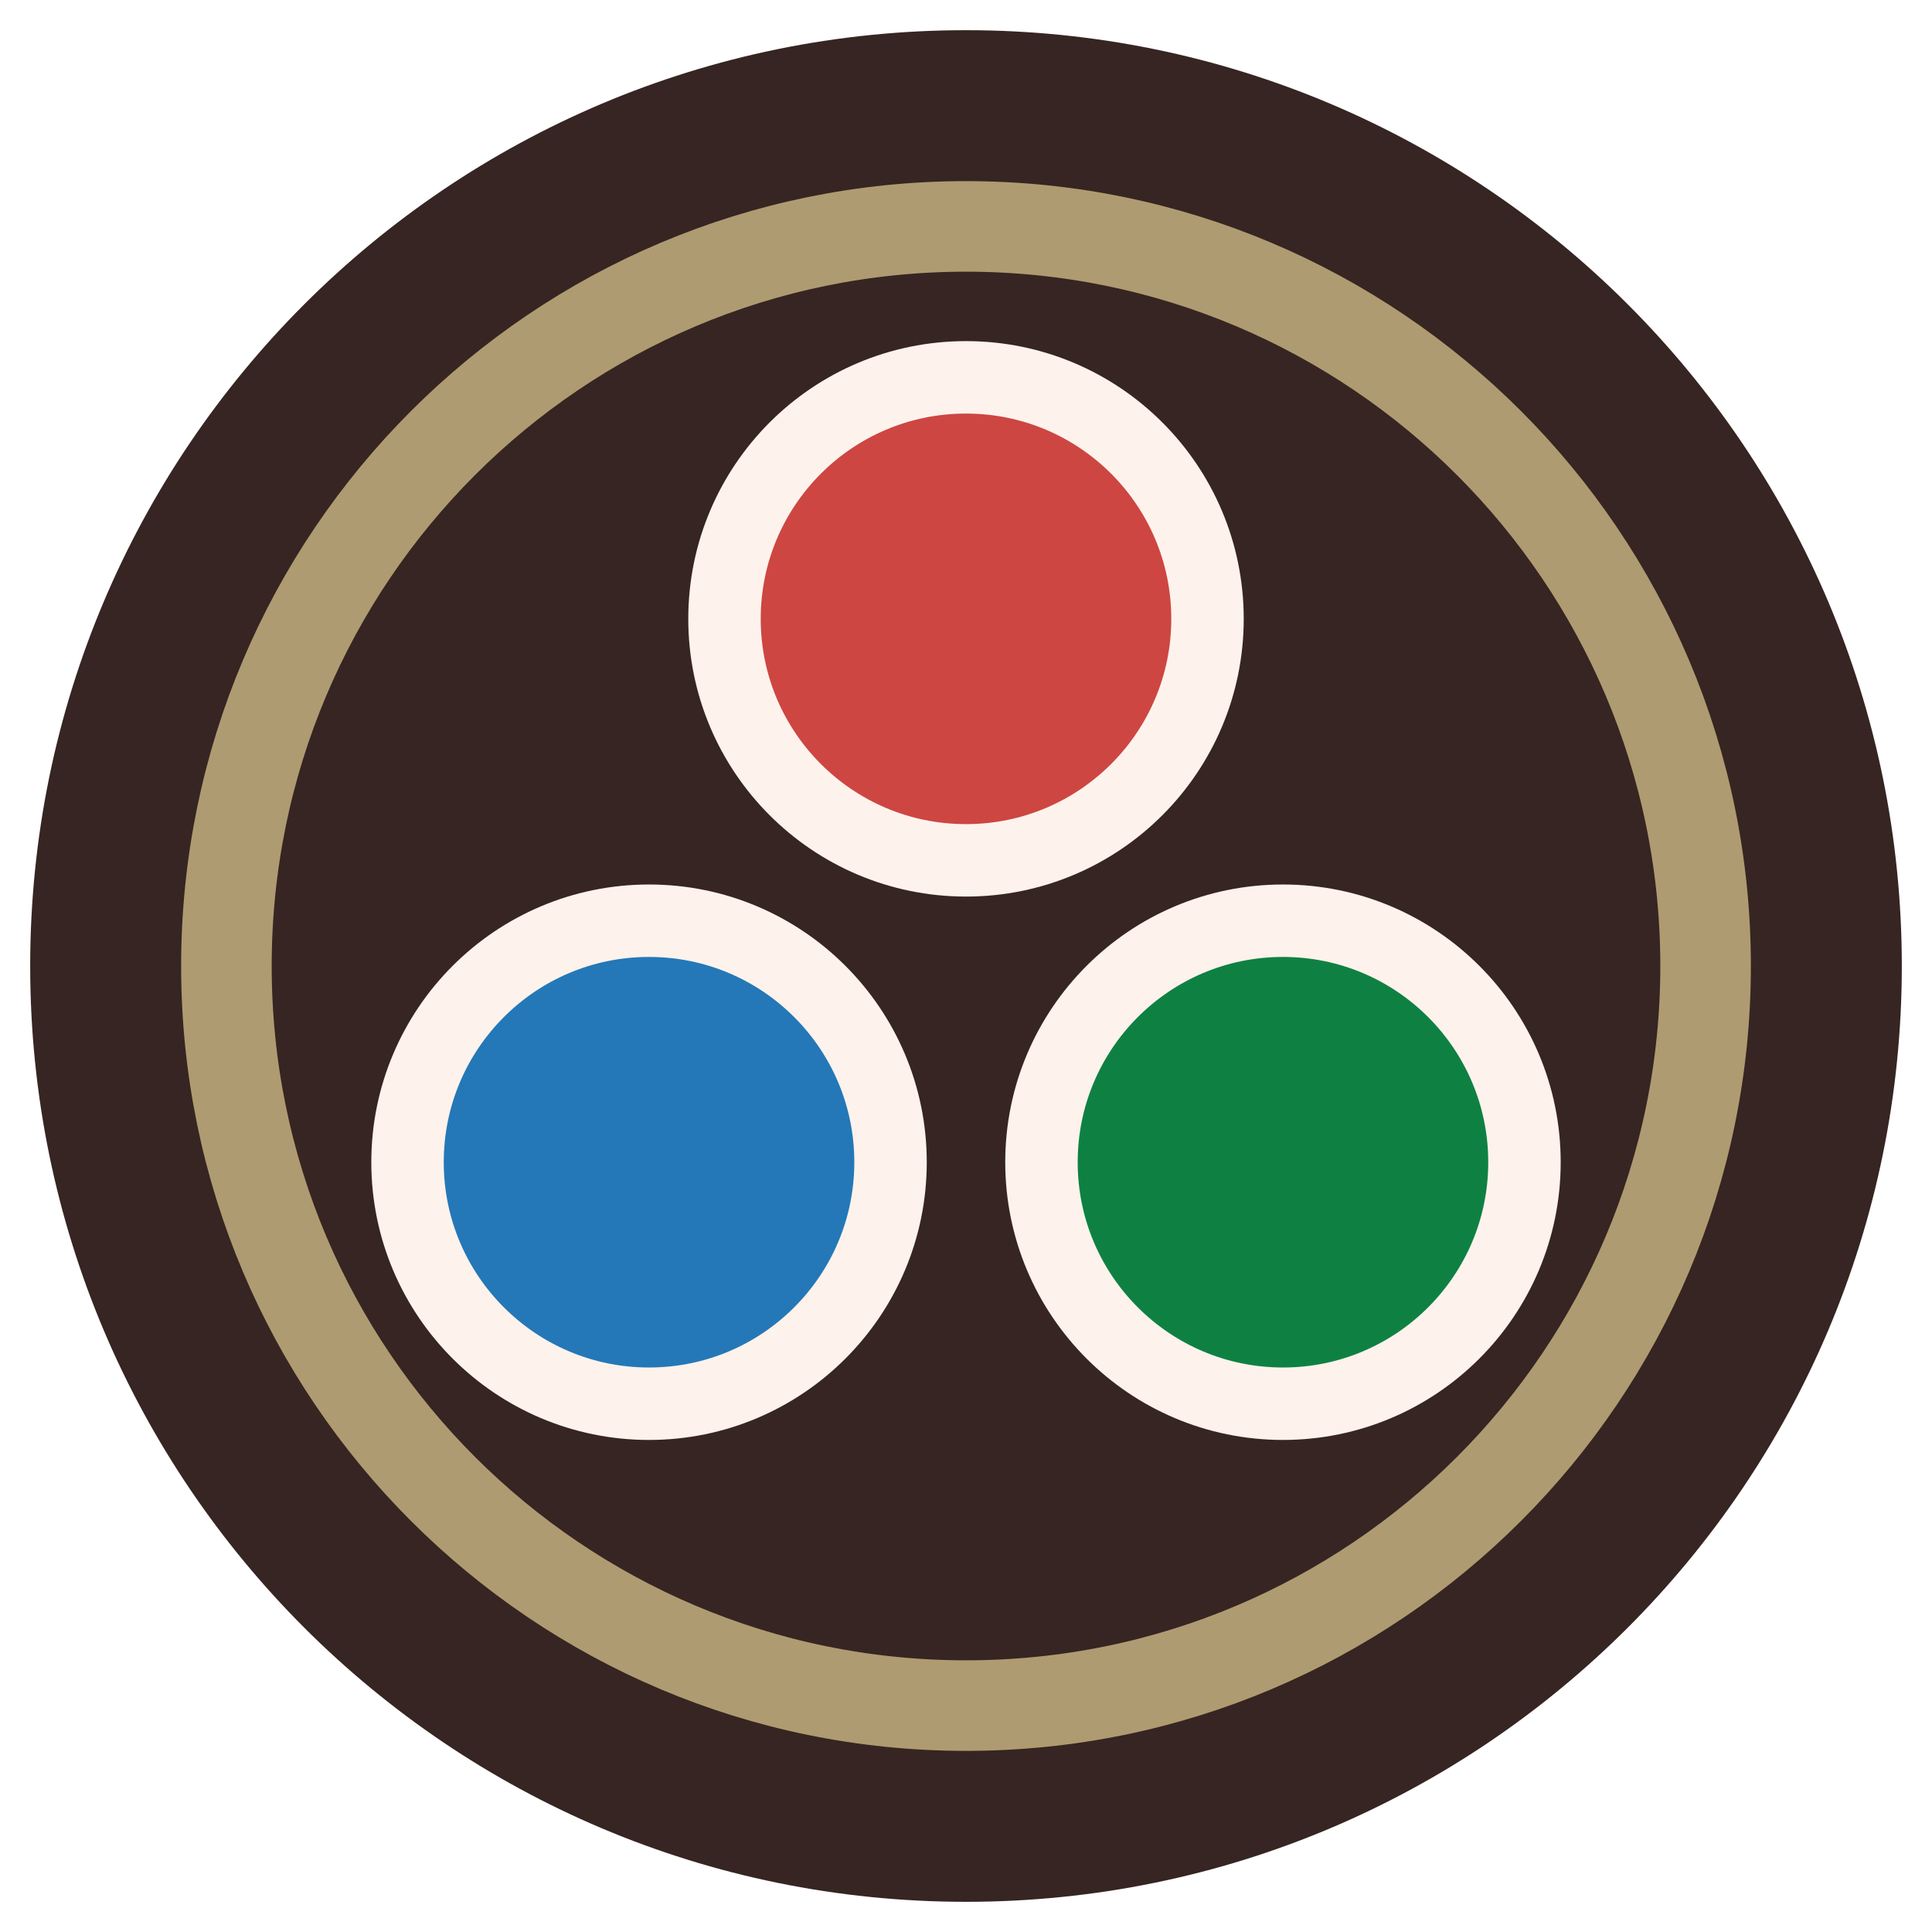
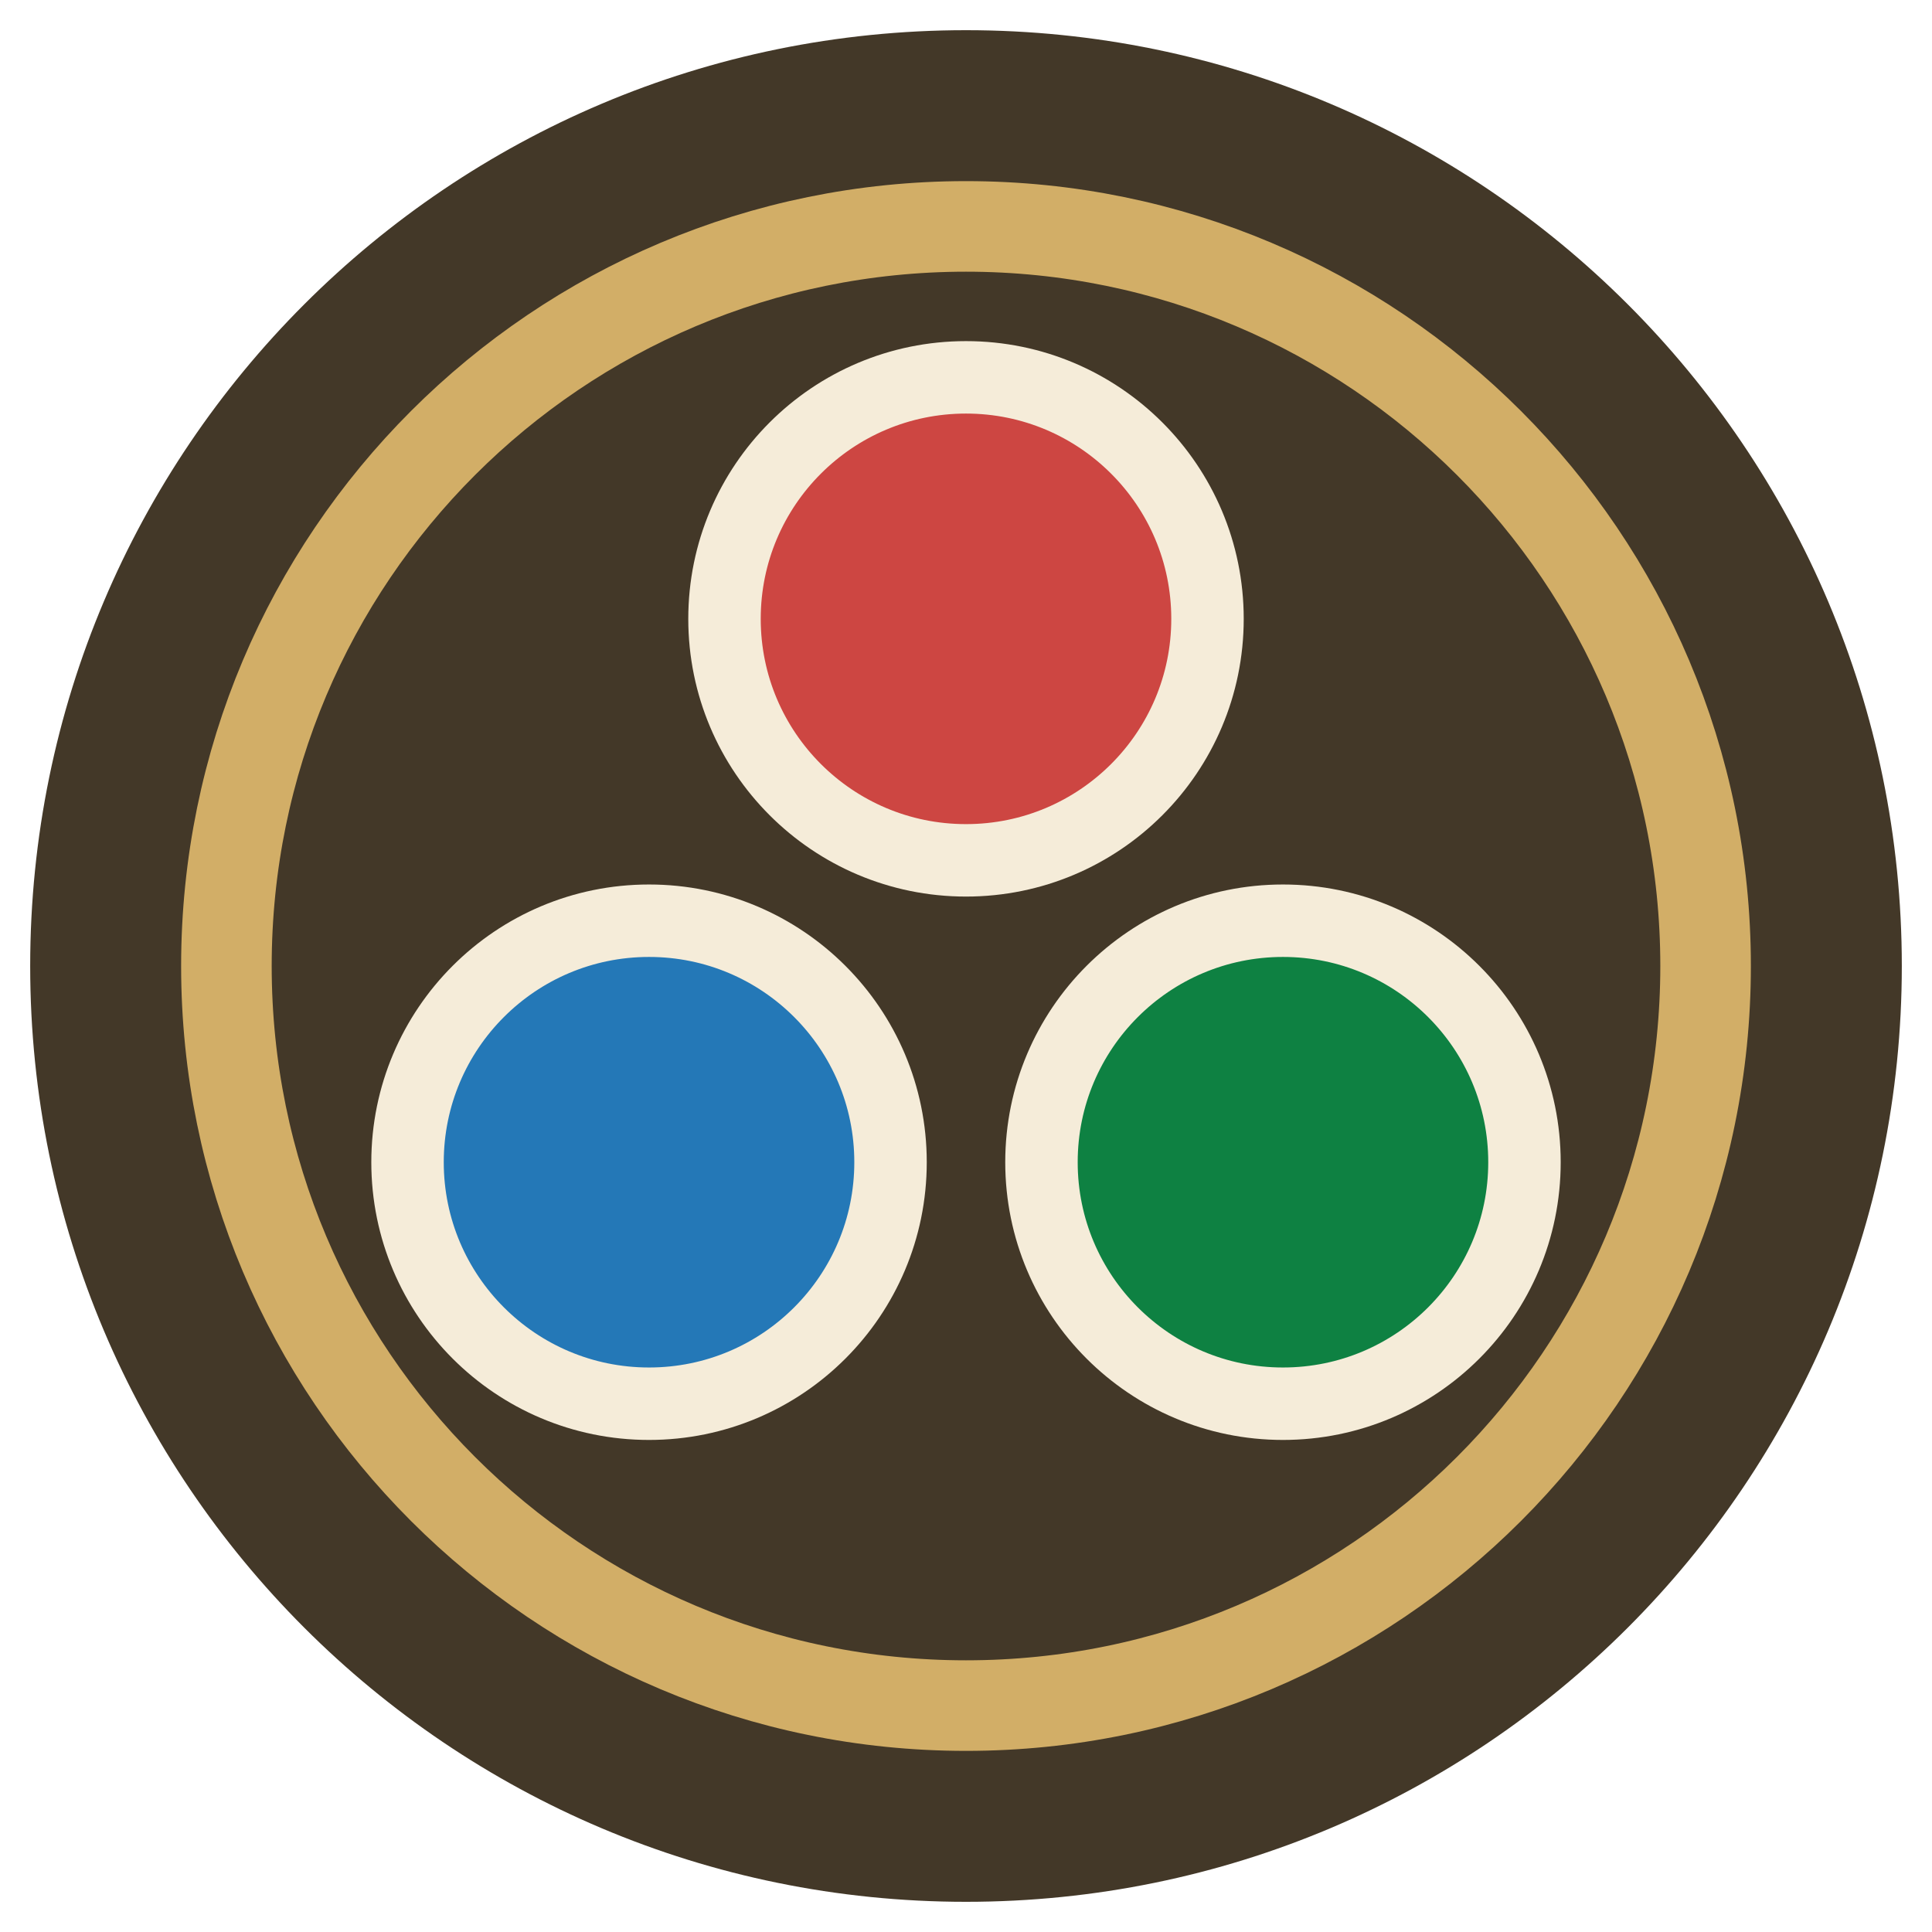
<svg xmlns="http://www.w3.org/2000/svg" viewBox="0 0 64 64" role="img" aria-label="平衡播棋 Balance Mancala">
-   <circle cx="32" cy="32" r="31" fill="#362522" />
-   <circle cx="32" cy="32" r="24.5" fill="none" stroke="#af9b71" stroke-width="3" />
-   <g stroke="#fef2ec" stroke-width="2.4">
+   <circle cx="32" cy="32" r="31" fill="#433828" />
+   <circle cx="32" cy="32" r="24.5" fill="none" stroke="#d2ae67" stroke-width="3" />
+   <g stroke="#f5ecd9" stroke-width="2.4">
    <circle cx="32" cy="20.5" r="8" fill="#cd4642" />
    <circle cx="21.5" cy="38.5" r="8" fill="#2478b7" />
    <circle cx="42.5" cy="38.5" r="8" fill="#0e8142" />
  </g>
</svg>
